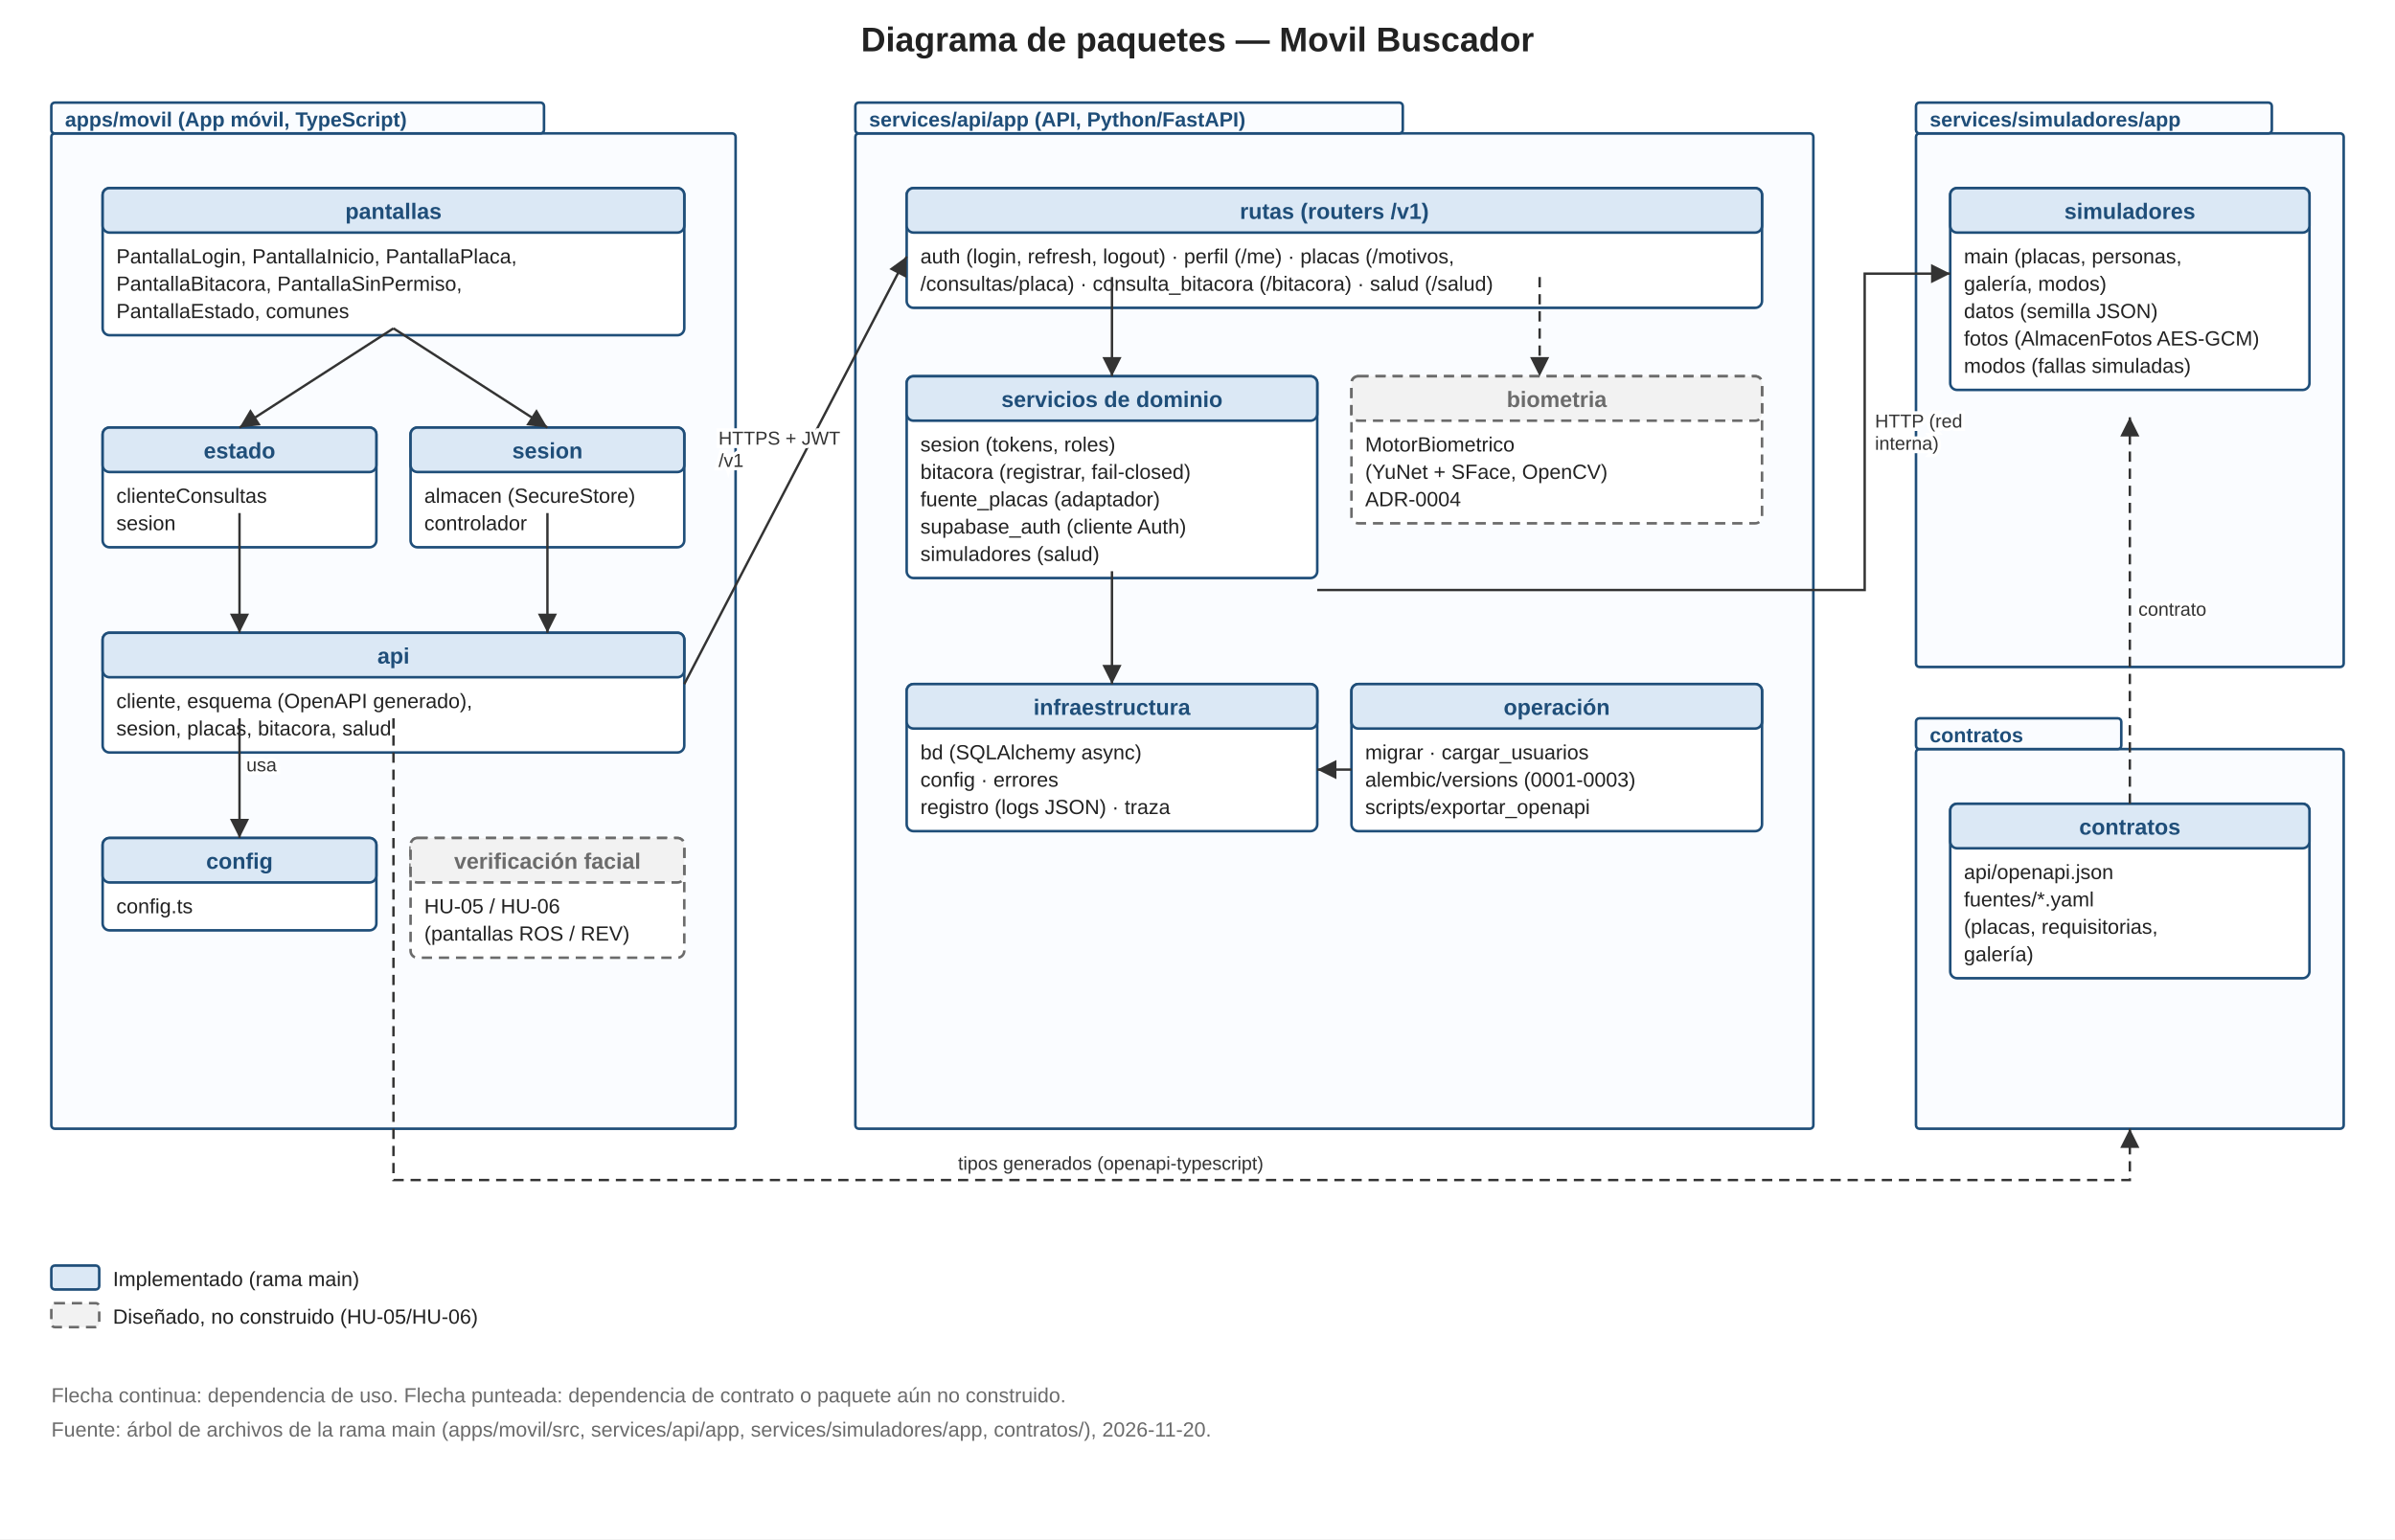
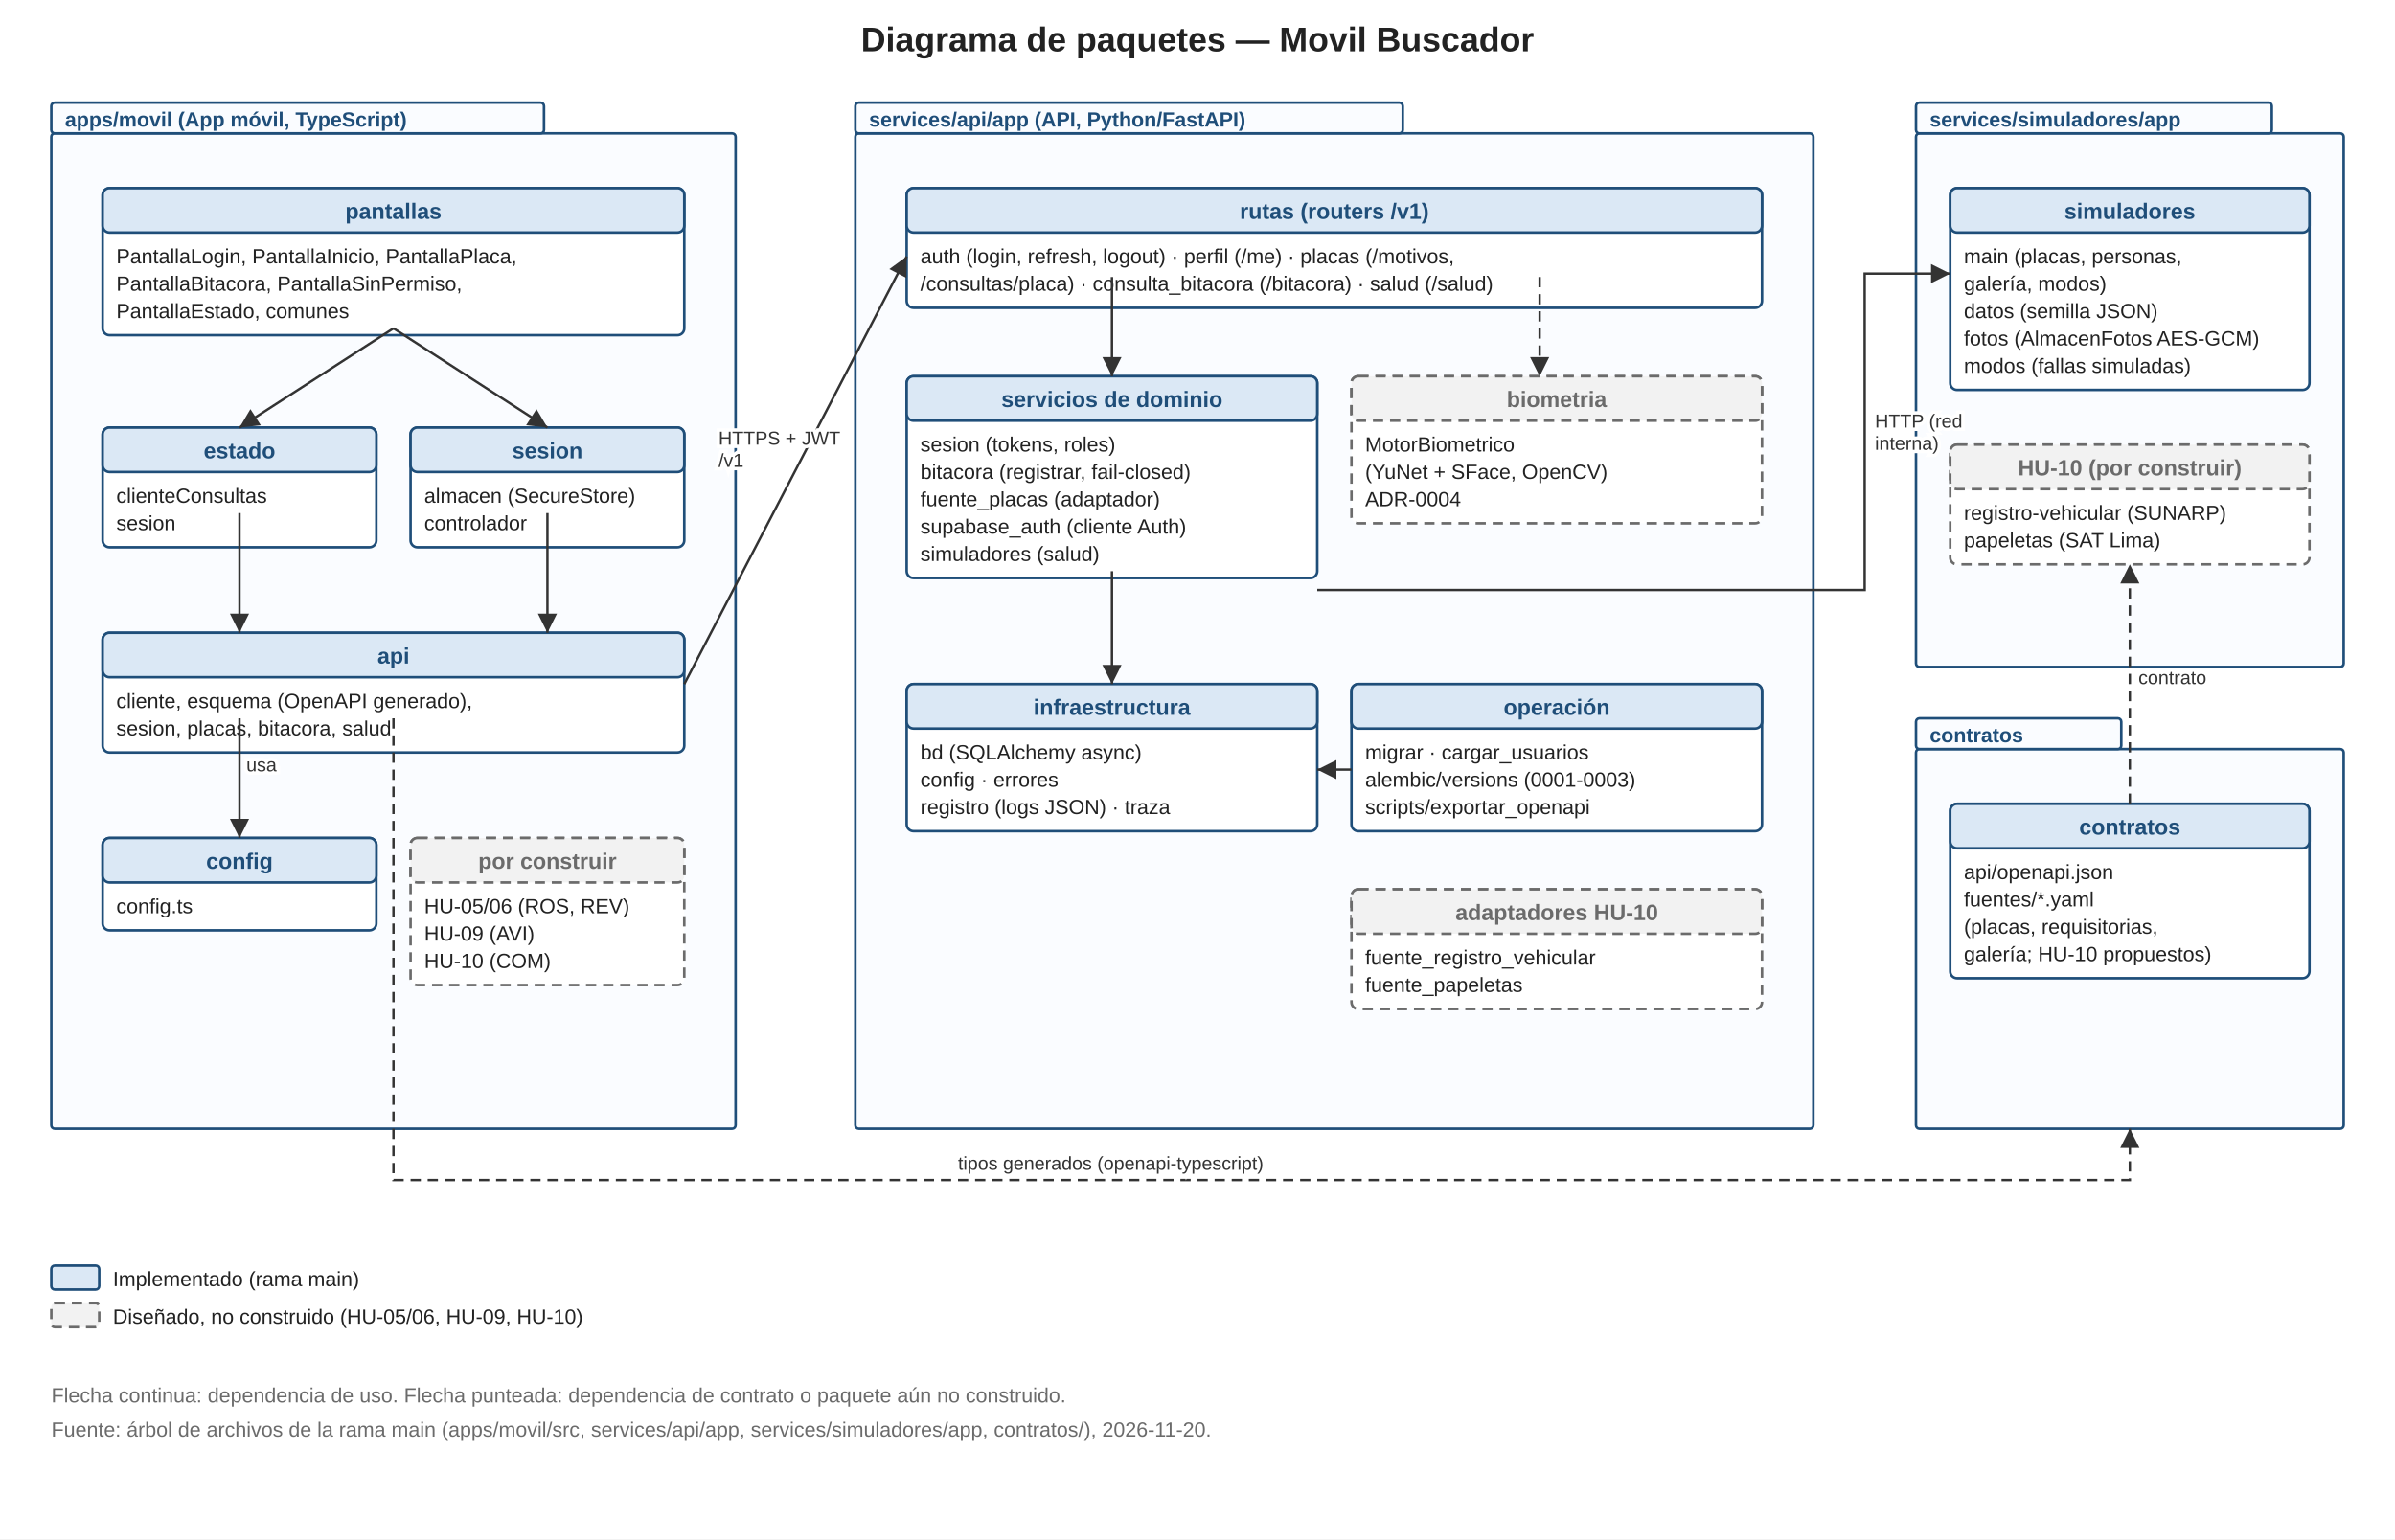
<svg xmlns="http://www.w3.org/2000/svg" width="1400" height="900" viewBox="0 0 1400 900">
  <defs>
    <marker id="fl" viewBox="0 0 10 10" refX="10" refY="5" markerWidth="8" markerHeight="8" orient="auto-start-reverse">
      <path d="M0,0 L10,5 L0,10 z" fill="#333" />
    </marker>
    <marker id="fli" viewBox="0 0 10 10" refX="10" refY="5" markerWidth="8" markerHeight="8" orient="auto-start-reverse">
      <path d="M0,0 L10,5 L0,10 z" fill="#333" />
    </marker>
  </defs>
  <rect width="100%" height="100%" fill="#fff" />
  <text x="700.0" y="30" font-family="Arial, Helvetica, sans-serif" font-size="20" fill="#222" text-anchor="middle" font-weight="bold">Diagrama de paquetes — Movil Buscador</text>
  <rect x="30" y="78" width="400" height="582" rx="2" fill="#fafcff" stroke="#1f4e79" stroke-width="1.5" />
  <rect x="30" y="60" width="288" height="18" rx="2" fill="#fafcff" stroke="#1f4e79" stroke-width="1.5" />
  <text x="38" y="74" font-family="Arial, Helvetica, sans-serif" font-size="12" fill="#1f4e79" text-anchor="start" font-weight="bold">apps/movil (App móvil, TypeScript)</text>
  <rect x="60" y="110" width="340" height="86" rx="4" fill="#fff" stroke="#1f4e79" stroke-width="1.5" />
  <rect x="60" y="110" width="340" height="26" rx="4" fill="#dbe8f5" stroke="#1f4e79" stroke-width="1.5" />
  <text x="230.0" y="128" font-family="Arial, Helvetica, sans-serif" font-size="13" fill="#1f4e79" text-anchor="middle" font-weight="bold">pantallas</text>
  <text x="68" y="154" font-family="Arial, Helvetica, sans-serif" font-size="12" fill="#222" text-anchor="start">PantallaLogin, PantallaInicio, PantallaPlaca,</text>
  <text x="68" y="170" font-family="Arial, Helvetica, sans-serif" font-size="12" fill="#222" text-anchor="start">PantallaBitacora, PantallaSinPermiso,</text>
  <text x="68" y="186" font-family="Arial, Helvetica, sans-serif" font-size="12" fill="#222" text-anchor="start">PantallaEstado, comunes</text>
  <rect x="60" y="250" width="160" height="70" rx="4" fill="#fff" stroke="#1f4e79" stroke-width="1.5" />
  <rect x="60" y="250" width="160" height="26" rx="4" fill="#dbe8f5" stroke="#1f4e79" stroke-width="1.5" />
  <text x="140.0" y="268" font-family="Arial, Helvetica, sans-serif" font-size="13" fill="#1f4e79" text-anchor="middle" font-weight="bold">estado</text>
  <text x="68" y="294" font-family="Arial, Helvetica, sans-serif" font-size="12" fill="#222" text-anchor="start">clienteConsultas</text>
  <text x="68" y="310" font-family="Arial, Helvetica, sans-serif" font-size="12" fill="#222" text-anchor="start">sesion</text>
  <rect x="240" y="250" width="160" height="70" rx="4" fill="#fff" stroke="#1f4e79" stroke-width="1.5" />
  <rect x="240" y="250" width="160" height="26" rx="4" fill="#dbe8f5" stroke="#1f4e79" stroke-width="1.5" />
  <text x="320.0" y="268" font-family="Arial, Helvetica, sans-serif" font-size="13" fill="#1f4e79" text-anchor="middle" font-weight="bold">sesion</text>
  <text x="248" y="294" font-family="Arial, Helvetica, sans-serif" font-size="12" fill="#222" text-anchor="start">almacen (SecureStore)</text>
  <text x="248" y="310" font-family="Arial, Helvetica, sans-serif" font-size="12" fill="#222" text-anchor="start">controlador</text>
  <rect x="60" y="370" width="340" height="70" rx="4" fill="#fff" stroke="#1f4e79" stroke-width="1.5" />
  <rect x="60" y="370" width="340" height="26" rx="4" fill="#dbe8f5" stroke="#1f4e79" stroke-width="1.5" />
  <text x="230.0" y="388" font-family="Arial, Helvetica, sans-serif" font-size="13" fill="#1f4e79" text-anchor="middle" font-weight="bold">api</text>
  <text x="68" y="414" font-family="Arial, Helvetica, sans-serif" font-size="12" fill="#222" text-anchor="start">cliente, esquema (OpenAPI generado),</text>
  <text x="68" y="430" font-family="Arial, Helvetica, sans-serif" font-size="12" fill="#222" text-anchor="start">sesion, placas, bitacora, salud</text>
  <rect x="60" y="490" width="160" height="54" rx="4" fill="#fff" stroke="#1f4e79" stroke-width="1.5" />
  <rect x="60" y="490" width="160" height="26" rx="4" fill="#dbe8f5" stroke="#1f4e79" stroke-width="1.5" />
  <text x="140.0" y="508" font-family="Arial, Helvetica, sans-serif" font-size="13" fill="#1f4e79" text-anchor="middle" font-weight="bold">config</text>
  <text x="68" y="534" font-family="Arial, Helvetica, sans-serif" font-size="12" fill="#222" text-anchor="start">config.ts</text>
-   <rect x="240" y="490" width="160" height="70" rx="4" fill="#fff" stroke="#6b6b6b" stroke-width="1.5" stroke-dasharray="6 4" />
+   <rect x="240" y="490" width="160" height="86" rx="4" fill="#fff" stroke="#6b6b6b" stroke-width="1.5" stroke-dasharray="6 4" />
  <rect x="240" y="490" width="160" height="26" rx="4" fill="#f2f2f2" stroke="#6b6b6b" stroke-width="1.5" stroke-dasharray="6 4" />
-   <text x="320.0" y="508" font-family="Arial, Helvetica, sans-serif" font-size="13" fill="#6b6b6b" text-anchor="middle" font-weight="bold">verificación facial</text>
-   <text x="248" y="534" font-family="Arial, Helvetica, sans-serif" font-size="12" fill="#222" text-anchor="start">HU-05 / HU-06</text>
-   <text x="248" y="550" font-family="Arial, Helvetica, sans-serif" font-size="12" fill="#222" text-anchor="start">(pantallas ROS / REV)</text>
+   <text x="320.0" y="508" font-family="Arial, Helvetica, sans-serif" font-size="13" fill="#6b6b6b" text-anchor="middle" font-weight="bold">por construir</text>
+   <text x="248" y="534" font-family="Arial, Helvetica, sans-serif" font-size="12" fill="#222" text-anchor="start">HU-05/06 (ROS, REV)</text>
+   <text x="248" y="550" font-family="Arial, Helvetica, sans-serif" font-size="12" fill="#222" text-anchor="start">HU-09 (AVI)</text>
+   <text x="248" y="566" font-family="Arial, Helvetica, sans-serif" font-size="12" fill="#222" text-anchor="start">HU-10 (COM)</text>
  <path d="M230,192 L140,250" fill="none" stroke="#333" stroke-width="1.4" marker-end="url(#fl)" />
  <path d="M230,192 L320,250" fill="none" stroke="#333" stroke-width="1.4" marker-end="url(#fl)" />
  <path d="M140,300 L140,370" fill="none" stroke="#333" stroke-width="1.4" marker-end="url(#fl)" />
  <path d="M320,300 L320,370" fill="none" stroke="#333" stroke-width="1.4" marker-end="url(#fl)" />
  <path d="M140,420 L140,490" fill="none" stroke="#333" stroke-width="1.4" marker-end="url(#fl)" />
  <text x="144.0" y="451.0" font-family="Arial, Helvetica, sans-serif" font-size="11" fill="#333" paint-order="stroke" stroke="#fff" stroke-width="4">usa</text>
  <rect x="500" y="78" width="560" height="582" rx="2" fill="#fafcff" stroke="#1f4e79" stroke-width="1.5" />
  <rect x="500" y="60" width="320" height="18" rx="2" fill="#fafcff" stroke="#1f4e79" stroke-width="1.5" />
  <text x="508" y="74" font-family="Arial, Helvetica, sans-serif" font-size="12" fill="#1f4e79" text-anchor="start" font-weight="bold">services/api/app (API, Python/FastAPI)</text>
  <rect x="530" y="110" width="500" height="70" rx="4" fill="#fff" stroke="#1f4e79" stroke-width="1.5" />
  <rect x="530" y="110" width="500" height="26" rx="4" fill="#dbe8f5" stroke="#1f4e79" stroke-width="1.5" />
  <text x="780.0" y="128" font-family="Arial, Helvetica, sans-serif" font-size="13" fill="#1f4e79" text-anchor="middle" font-weight="bold">rutas (routers /v1)</text>
  <text x="538" y="154" font-family="Arial, Helvetica, sans-serif" font-size="12" fill="#222" text-anchor="start">auth (login, refresh, logout) · perfil (/me) · placas (/motivos,</text>
  <text x="538" y="170" font-family="Arial, Helvetica, sans-serif" font-size="12" fill="#222" text-anchor="start">/consultas/placa) · consulta_bitacora (/bitacora) · salud (/salud)</text>
  <rect x="530" y="220" width="240" height="118" rx="4" fill="#fff" stroke="#1f4e79" stroke-width="1.5" />
  <rect x="530" y="220" width="240" height="26" rx="4" fill="#dbe8f5" stroke="#1f4e79" stroke-width="1.5" />
  <text x="650.0" y="238" font-family="Arial, Helvetica, sans-serif" font-size="13" fill="#1f4e79" text-anchor="middle" font-weight="bold">servicios de dominio</text>
  <text x="538" y="264" font-family="Arial, Helvetica, sans-serif" font-size="12" fill="#222" text-anchor="start">sesion (tokens, roles)</text>
  <text x="538" y="280" font-family="Arial, Helvetica, sans-serif" font-size="12" fill="#222" text-anchor="start">bitacora (registrar, fail-closed)</text>
  <text x="538" y="296" font-family="Arial, Helvetica, sans-serif" font-size="12" fill="#222" text-anchor="start">fuente_placas (adaptador)</text>
  <text x="538" y="312" font-family="Arial, Helvetica, sans-serif" font-size="12" fill="#222" text-anchor="start">supabase_auth (cliente Auth)</text>
  <text x="538" y="328" font-family="Arial, Helvetica, sans-serif" font-size="12" fill="#222" text-anchor="start">simuladores (salud)</text>
  <rect x="790" y="220" width="240" height="86" rx="4" fill="#fff" stroke="#6b6b6b" stroke-width="1.5" stroke-dasharray="6 4" />
  <rect x="790" y="220" width="240" height="26" rx="4" fill="#f2f2f2" stroke="#6b6b6b" stroke-width="1.5" stroke-dasharray="6 4" />
  <text x="910.0" y="238" font-family="Arial, Helvetica, sans-serif" font-size="13" fill="#6b6b6b" text-anchor="middle" font-weight="bold">biometria</text>
  <text x="798" y="264" font-family="Arial, Helvetica, sans-serif" font-size="12" fill="#222" text-anchor="start">MotorBiometrico</text>
  <text x="798" y="280" font-family="Arial, Helvetica, sans-serif" font-size="12" fill="#222" text-anchor="start">(YuNet + SFace, OpenCV)</text>
  <text x="798" y="296" font-family="Arial, Helvetica, sans-serif" font-size="12" fill="#222" text-anchor="start">ADR-0004</text>
+   <rect x="790" y="520" width="240" height="70" rx="4" fill="#fff" stroke="#6b6b6b" stroke-width="1.5" stroke-dasharray="6 4" />
+   <rect x="790" y="520" width="240" height="26" rx="4" fill="#f2f2f2" stroke="#6b6b6b" stroke-width="1.5" stroke-dasharray="6 4" />
+   <text x="910.0" y="538" font-family="Arial, Helvetica, sans-serif" font-size="13" fill="#6b6b6b" text-anchor="middle" font-weight="bold">adaptadores HU-10</text>
+   <text x="798" y="564" font-family="Arial, Helvetica, sans-serif" font-size="12" fill="#222" text-anchor="start">fuente_registro_vehicular</text>
+   <text x="798" y="580" font-family="Arial, Helvetica, sans-serif" font-size="12" fill="#222" text-anchor="start">fuente_papeletas</text>
  <rect x="530" y="400" width="240" height="86" rx="4" fill="#fff" stroke="#1f4e79" stroke-width="1.5" />
  <rect x="530" y="400" width="240" height="26" rx="4" fill="#dbe8f5" stroke="#1f4e79" stroke-width="1.5" />
  <text x="650.0" y="418" font-family="Arial, Helvetica, sans-serif" font-size="13" fill="#1f4e79" text-anchor="middle" font-weight="bold">infraestructura</text>
  <text x="538" y="444" font-family="Arial, Helvetica, sans-serif" font-size="12" fill="#222" text-anchor="start">bd (SQLAlchemy async)</text>
  <text x="538" y="460" font-family="Arial, Helvetica, sans-serif" font-size="12" fill="#222" text-anchor="start">config · errores</text>
  <text x="538" y="476" font-family="Arial, Helvetica, sans-serif" font-size="12" fill="#222" text-anchor="start">registro (logs JSON) · traza</text>
  <rect x="790" y="400" width="240" height="86" rx="4" fill="#fff" stroke="#1f4e79" stroke-width="1.5" />
  <rect x="790" y="400" width="240" height="26" rx="4" fill="#dbe8f5" stroke="#1f4e79" stroke-width="1.5" />
  <text x="910.0" y="418" font-family="Arial, Helvetica, sans-serif" font-size="13" fill="#1f4e79" text-anchor="middle" font-weight="bold">operación</text>
  <text x="798" y="444" font-family="Arial, Helvetica, sans-serif" font-size="12" fill="#222" text-anchor="start">migrar · cargar_usuarios</text>
  <text x="798" y="460" font-family="Arial, Helvetica, sans-serif" font-size="12" fill="#222" text-anchor="start">alembic/versions (0001-0003)</text>
  <text x="798" y="476" font-family="Arial, Helvetica, sans-serif" font-size="12" fill="#222" text-anchor="start">scripts/exportar_openapi</text>
  <path d="M650,162 L650,220" fill="none" stroke="#333" stroke-width="1.4" marker-end="url(#fl)" />
  <path d="M900,162 L900,220" fill="none" stroke="#333" stroke-width="1.4" stroke-dasharray="6 4" marker-end="url(#fl)" />
  <path d="M650,334 L650,400" fill="none" stroke="#333" stroke-width="1.4" marker-end="url(#fl)" />
  <path d="M790,450 L770,450" fill="none" stroke="#333" stroke-width="1.4" marker-end="url(#fl)" />
  <rect x="1120" y="78" width="250" height="312" rx="2" fill="#fafcff" stroke="#1f4e79" stroke-width="1.5" />
  <rect x="1120" y="60" width="208" height="18" rx="2" fill="#fafcff" stroke="#1f4e79" stroke-width="1.5" />
  <text x="1128" y="74" font-family="Arial, Helvetica, sans-serif" font-size="12" fill="#1f4e79" text-anchor="start" font-weight="bold">services/simuladores/app</text>
  <rect x="1140" y="110" width="210" height="118" rx="4" fill="#fff" stroke="#1f4e79" stroke-width="1.5" />
  <rect x="1140" y="110" width="210" height="26" rx="4" fill="#dbe8f5" stroke="#1f4e79" stroke-width="1.5" />
  <text x="1245.0" y="128" font-family="Arial, Helvetica, sans-serif" font-size="13" fill="#1f4e79" text-anchor="middle" font-weight="bold">simuladores</text>
  <text x="1148" y="154" font-family="Arial, Helvetica, sans-serif" font-size="12" fill="#222" text-anchor="start">main (placas, personas,</text>
  <text x="1148" y="170" font-family="Arial, Helvetica, sans-serif" font-size="12" fill="#222" text-anchor="start">galería, modos)</text>
  <text x="1148" y="186" font-family="Arial, Helvetica, sans-serif" font-size="12" fill="#222" text-anchor="start">datos (semilla JSON)</text>
  <text x="1148" y="202" font-family="Arial, Helvetica, sans-serif" font-size="12" fill="#222" text-anchor="start">fotos (AlmacenFotos AES-GCM)</text>
  <text x="1148" y="218" font-family="Arial, Helvetica, sans-serif" font-size="12" fill="#222" text-anchor="start">modos (fallas simuladas)</text>
+   <rect x="1140" y="260" width="210" height="70" rx="4" fill="#fff" stroke="#6b6b6b" stroke-width="1.5" stroke-dasharray="6 4" />
+   <rect x="1140" y="260" width="210" height="26" rx="4" fill="#f2f2f2" stroke="#6b6b6b" stroke-width="1.5" stroke-dasharray="6 4" />
+   <text x="1245.0" y="278" font-family="Arial, Helvetica, sans-serif" font-size="13" fill="#6b6b6b" text-anchor="middle" font-weight="bold">HU-10 (por construir)</text>
+   <text x="1148" y="304" font-family="Arial, Helvetica, sans-serif" font-size="12" fill="#222" text-anchor="start">registro-vehicular (SUNARP)</text>
+   <text x="1148" y="320" font-family="Arial, Helvetica, sans-serif" font-size="12" fill="#222" text-anchor="start">papeletas (SAT Lima)</text>
  <rect x="1120" y="438" width="250" height="222" rx="2" fill="#fafcff" stroke="#1f4e79" stroke-width="1.5" />
  <rect x="1120" y="420" width="120" height="18" rx="2" fill="#fafcff" stroke="#1f4e79" stroke-width="1.5" />
  <text x="1128" y="434" font-family="Arial, Helvetica, sans-serif" font-size="12" fill="#1f4e79" text-anchor="start" font-weight="bold">contratos</text>
  <rect x="1140" y="470" width="210" height="102" rx="4" fill="#fff" stroke="#1f4e79" stroke-width="1.5" />
  <rect x="1140" y="470" width="210" height="26" rx="4" fill="#dbe8f5" stroke="#1f4e79" stroke-width="1.5" />
  <text x="1245.0" y="488" font-family="Arial, Helvetica, sans-serif" font-size="13" fill="#1f4e79" text-anchor="middle" font-weight="bold">contratos</text>
  <text x="1148" y="514" font-family="Arial, Helvetica, sans-serif" font-size="12" fill="#222" text-anchor="start">api/openapi.json</text>
  <text x="1148" y="530" font-family="Arial, Helvetica, sans-serif" font-size="12" fill="#222" text-anchor="start">fuentes/*.yaml</text>
  <text x="1148" y="546" font-family="Arial, Helvetica, sans-serif" font-size="12" fill="#222" text-anchor="start">(placas, requisitorias,</text>
-   <text x="1148" y="562" font-family="Arial, Helvetica, sans-serif" font-size="12" fill="#222" text-anchor="start">galería)</text>
+   <text x="1148" y="562" font-family="Arial, Helvetica, sans-serif" font-size="12" fill="#222" text-anchor="start">galería; HU-10 propuestos)</text>
  <path d="M400,400 L530,150" fill="none" stroke="#333" stroke-width="1.4" marker-end="url(#fl)" />
  <text x="420" y="260" font-family="Arial, Helvetica, sans-serif" font-size="11" fill="#333" paint-order="stroke" stroke="#fff" stroke-width="4">HTTPS + JWT</text>
  <text x="420" y="273" font-family="Arial, Helvetica, sans-serif" font-size="11" fill="#333" paint-order="stroke" stroke="#fff" stroke-width="4">/v1</text>
  <path d="M770,345 L1090,345 L1090,160 L1140,160" fill="none" stroke="#333" stroke-width="1.4" marker-end="url(#fl)" />
  <text x="1096" y="250" font-family="Arial, Helvetica, sans-serif" font-size="11" fill="#333" paint-order="stroke" stroke="#fff" stroke-width="4">HTTP (red</text>
  <text x="1096" y="263" font-family="Arial, Helvetica, sans-serif" font-size="11" fill="#333" paint-order="stroke" stroke="#fff" stroke-width="4">interna)</text>
-   <path d="M1245,470 L1245,244" fill="none" stroke="#333" stroke-width="1.4" stroke-dasharray="6 4" marker-end="url(#fl)" />
-   <text x="1250" y="360" font-family="Arial, Helvetica, sans-serif" font-size="11" fill="#333" paint-order="stroke" stroke="#fff" stroke-width="4">contrato</text>
+   <path d="M1245,470 L1245,330" fill="none" stroke="#333" stroke-width="1.4" stroke-dasharray="6 4" marker-end="url(#fl)" />
+   <text x="1250" y="400" font-family="Arial, Helvetica, sans-serif" font-size="11" fill="#333" paint-order="stroke" stroke="#fff" stroke-width="4">contrato</text>
  <path d="M230,420 L230,690 L1245,690 L1245,660" fill="none" stroke="#333" stroke-width="1.4" stroke-dasharray="6 4" marker-end="url(#fl)" />
  <text x="560" y="684" font-family="Arial, Helvetica, sans-serif" font-size="11" fill="#333" paint-order="stroke" stroke="#fff" stroke-width="4">tipos generados (openapi-typescript)</text>
  <rect x="30" y="740" width="28" height="14" rx="2" fill="#dbe8f5" stroke="#1f4e79" stroke-width="1.5" />
  <text x="66" y="752" font-family="Arial, Helvetica, sans-serif" font-size="12" fill="#222" text-anchor="start">Implementado (rama main)</text>
  <rect x="30" y="762" width="28" height="14" rx="2" fill="#f2f2f2" stroke="#6b6b6b" stroke-width="1.5" stroke-dasharray="6 4" />
-   <text x="66" y="774" font-family="Arial, Helvetica, sans-serif" font-size="12" fill="#222" text-anchor="start">Diseñado, no construido (HU-05/HU-06)</text>
+   <text x="66" y="774" font-family="Arial, Helvetica, sans-serif" font-size="12" fill="#222" text-anchor="start">Diseñado, no construido (HU-05/06, HU-09, HU-10)</text>
  <text x="30" y="820" font-family="Arial, Helvetica, sans-serif" font-size="12" fill="#6b6b6b" text-anchor="start">Flecha continua: dependencia de uso. Flecha punteada: dependencia de contrato o paquete aún no construido.</text>
  <text x="30" y="840" font-family="Arial, Helvetica, sans-serif" font-size="12" fill="#6b6b6b" text-anchor="start">Fuente: árbol de archivos de la rama main (apps/movil/src, services/api/app, services/simuladores/app, contratos/), 2026-11-20.</text>
</svg>
